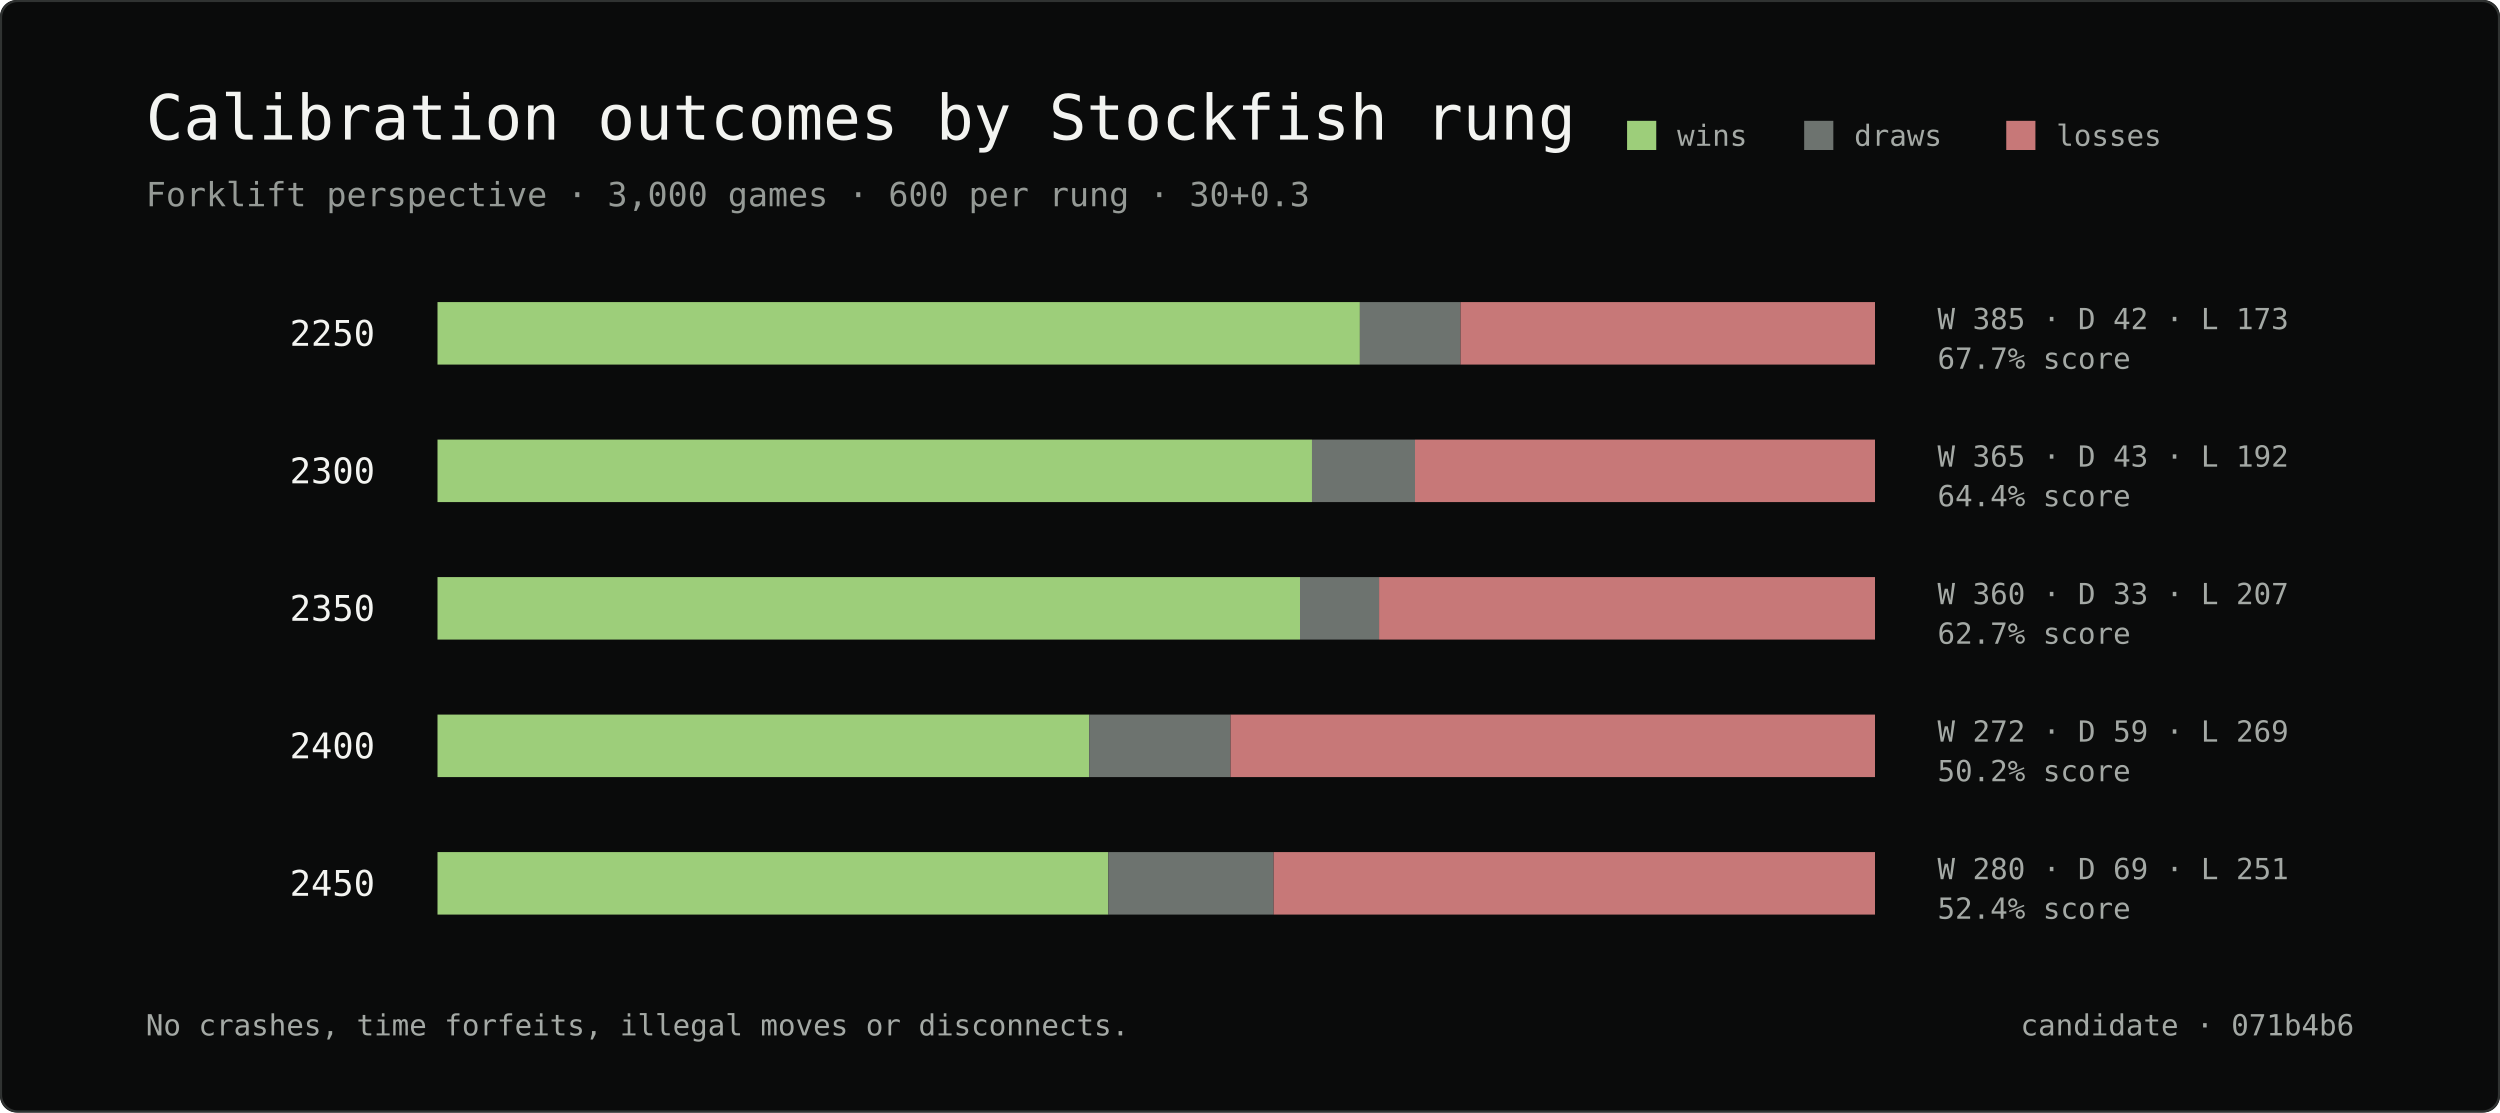
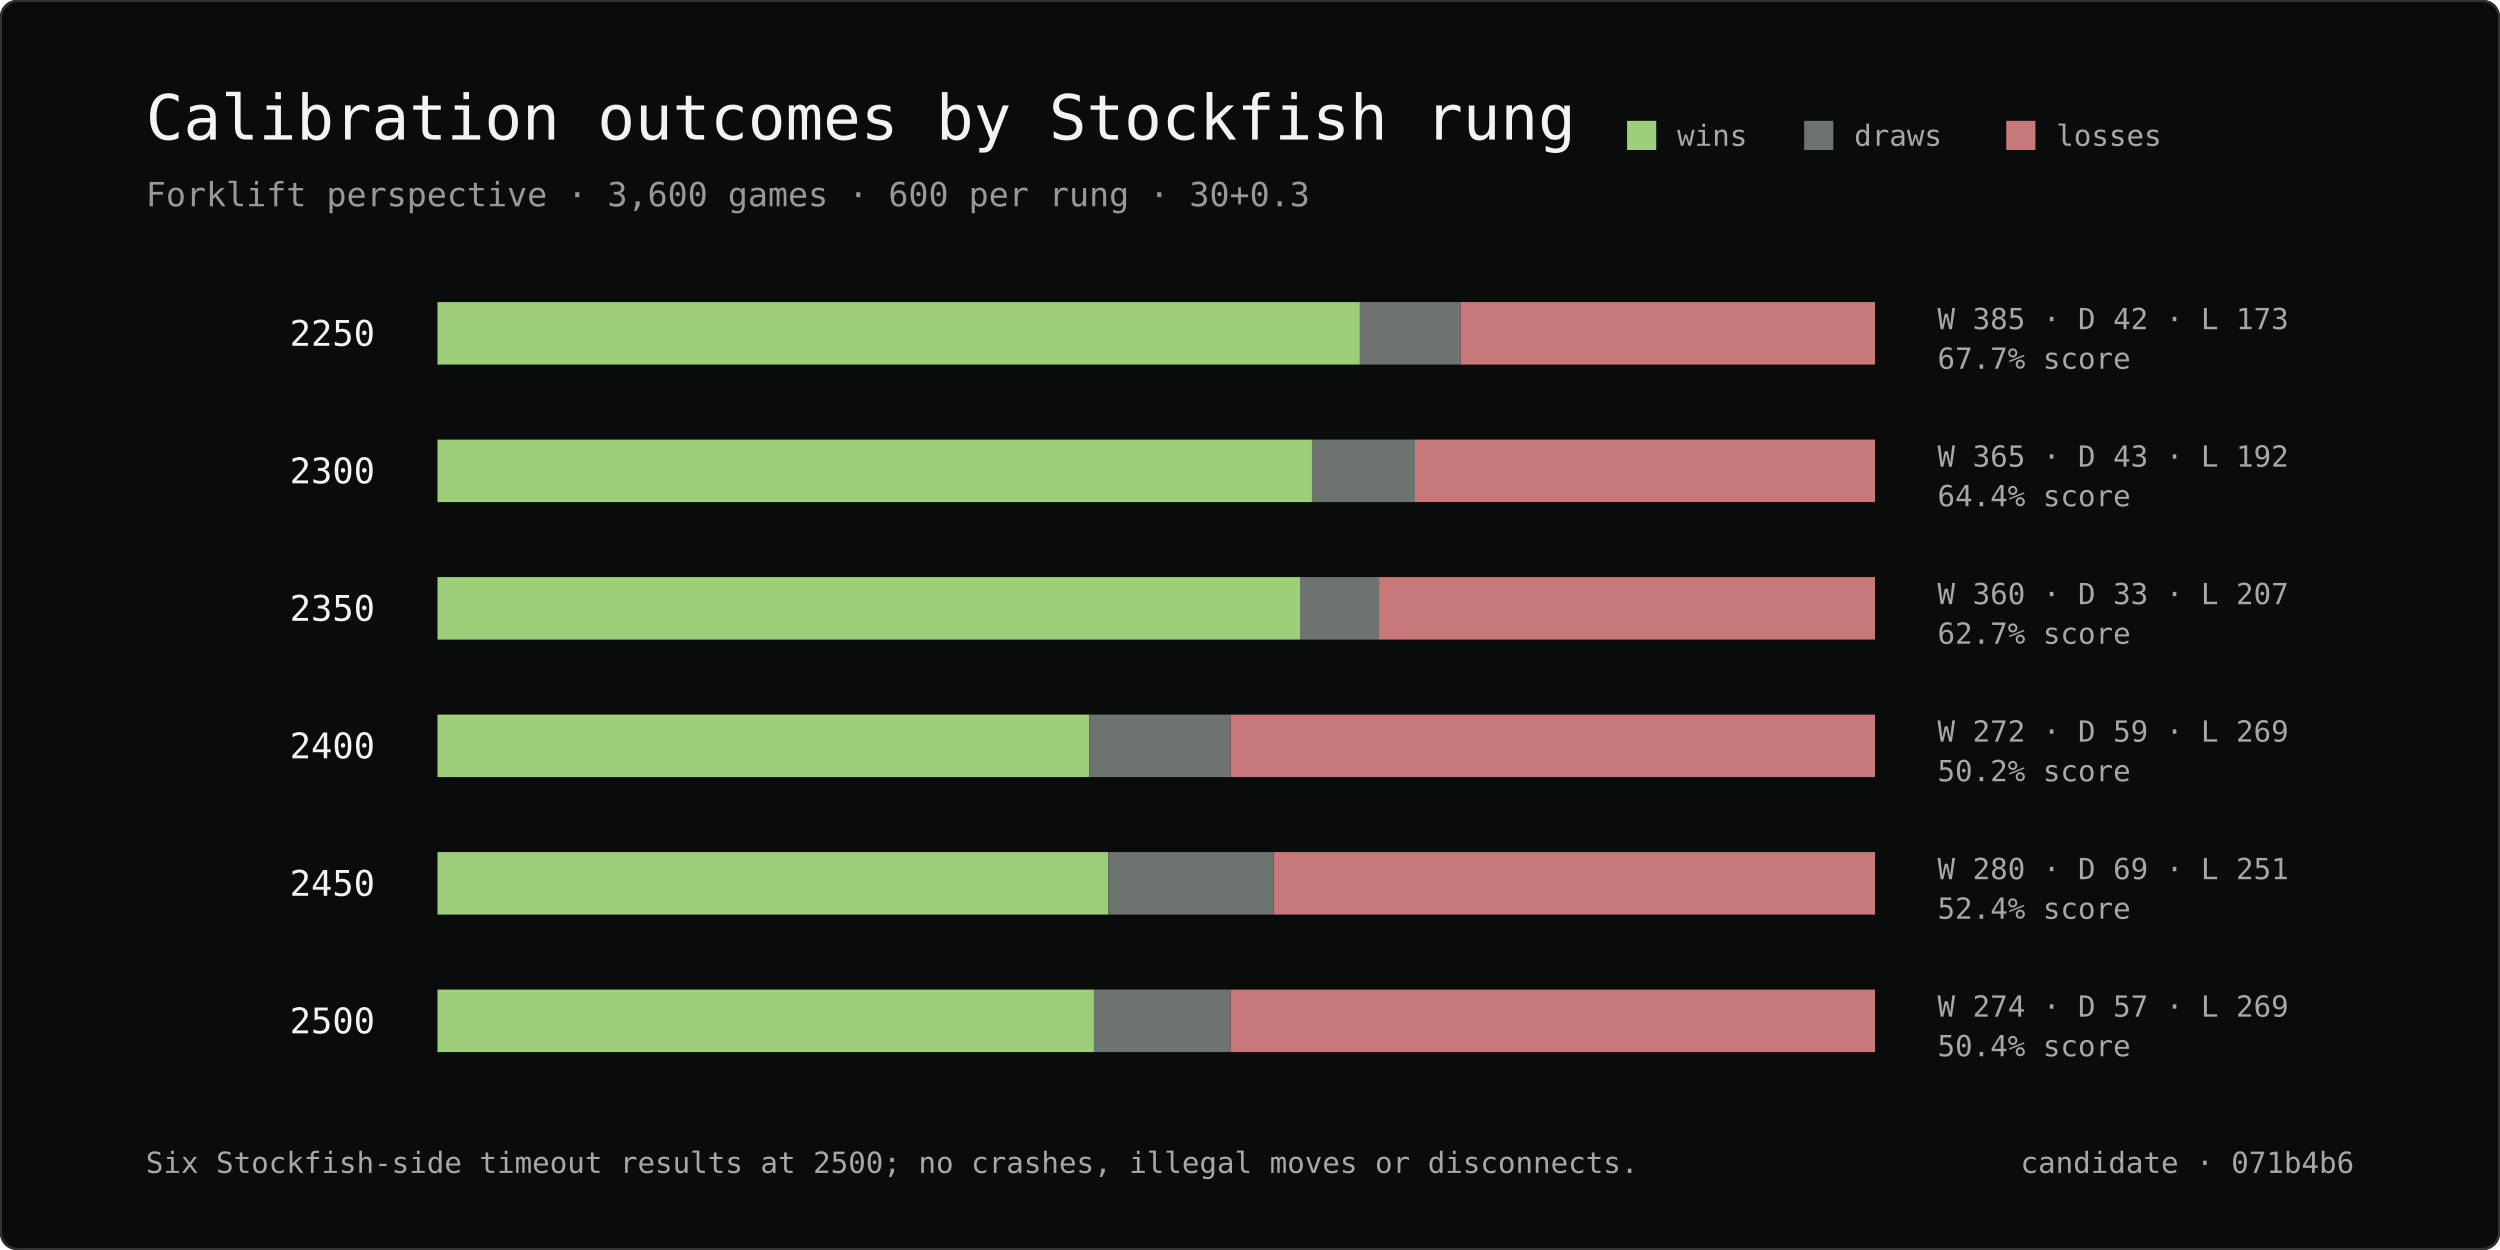
- <svg xmlns="http://www.w3.org/2000/svg" width="1200" height="534" viewBox="0 0 1200 534" role="img" aria-labelledby="title desc">
+ <svg xmlns="http://www.w3.org/2000/svg" width="1200" height="600" viewBox="0 0 1200 600" role="img" aria-labelledby="title desc">
  <style>
    .bg { fill: #0a0b0b; }
    .frame { fill: none; stroke: #303332; stroke-width: 1; }
    .title { fill: #f3f4f1; font: 500 30px ui-monospace, SFMono-Regular, Consolas, monospace; }
    .sub { fill: #959a96; font: 400 16px ui-monospace, SFMono-Regular, Consolas, monospace; }
    .label { fill: #f3f4f1; font: 500 17px ui-monospace, SFMono-Regular, Consolas, monospace; }
    .small { fill: #a4a9a5; font: 400 14px ui-monospace, SFMono-Regular, Consolas, monospace; }
    .value { fill: #f3f4f1; font: 500 25px ui-monospace, SFMono-Regular, Consolas, monospace; }
    .win { fill: #9dce7a; }
    .draw { fill: #6d736f; }
    .loss { fill: #c77878; }
    .neutral { fill: #c8ccc7; }
    .accent { fill: #9dce7a; }
    .warning { fill: #d7ae68; }
    .threshold { stroke: #d7ae68; stroke-width: 2; stroke-dasharray: 6 5; }
    .grid { stroke: #242725; stroke-width: 1; }
    .curve { fill: none; stroke: #9dce7a; stroke-width: 3; }
    .ci { stroke: #a4a9a5; stroke-width: 2; }
    .point { fill: #9dce7a; stroke: #0a0b0b; stroke-width: 3; }
  </style>
-   <rect class="bg" width="1200" height="534" rx="8" />
-   <rect class="frame" x="0.5" y="0.5" width="1199" height="533" rx="8" />
+   <rect class="bg" width="1200" height="600" rx="8" />
+   <rect class="frame" x="0.5" y="0.5" width="1199" height="599" rx="8" />
  <text class="title" x="70" y="67">Calibration outcomes by Stockfish rung</text>
-   <text class="sub" x="70" y="99">Forklift perspective · 3,000 games · 600 per rung · 30+0.3</text>
+   <text class="sub" x="70" y="99">Forklift perspective · 3,600 games · 600 per rung · 30+0.3</text>
  <rect class="win" x="781" y="58" width="14" height="14" />
  <text class="small" x="805" y="70">wins</text>
  <rect class="draw" x="866" y="58" width="14" height="14" />
  <text class="small" x="890" y="70">draws</text>
  <rect class="loss" x="963" y="58" width="14" height="14" />
  <text class="small" x="987" y="70">losses</text>
  <rect class="win" x="210.00" y="145.00" width="442.75" height="30.0" />
  <rect class="draw" x="652.75" y="145.00" width="48.30" height="30.0" />
  <rect class="loss" x="701.05" y="145.00" width="198.95" height="30.0" />
  <text class="label" x="180" y="166.00" text-anchor="end">2250</text>
  <text class="small" x="930" y="158.00">W 385 · D 42 · L 173</text>
  <text class="small" x="930" y="177.00">67.7% score</text>
  <rect class="win" x="210.00" y="211.00" width="419.75" height="30.0" />
  <rect class="draw" x="629.75" y="211.00" width="49.45" height="30.0" />
  <rect class="loss" x="679.20" y="211.00" width="220.80" height="30.0" />
  <text class="label" x="180" y="232.00" text-anchor="end">2300</text>
  <text class="small" x="930" y="224.00">W 365 · D 43 · L 192</text>
  <text class="small" x="930" y="243.00">64.4% score</text>
  <rect class="win" x="210.00" y="277.00" width="414.00" height="30.0" />
  <rect class="draw" x="624.00" y="277.00" width="37.95" height="30.0" />
  <rect class="loss" x="661.95" y="277.00" width="238.05" height="30.0" />
  <text class="label" x="180" y="298.00" text-anchor="end">2350</text>
  <text class="small" x="930" y="290.00">W 360 · D 33 · L 207</text>
  <text class="small" x="930" y="309.00">62.7% score</text>
  <rect class="win" x="210.00" y="343.00" width="312.80" height="30.0" />
  <rect class="draw" x="522.80" y="343.00" width="67.85" height="30.0" />
  <rect class="loss" x="590.65" y="343.00" width="309.35" height="30.0" />
  <text class="label" x="180" y="364.00" text-anchor="end">2400</text>
  <text class="small" x="930" y="356.00">W 272 · D 59 · L 269</text>
  <text class="small" x="930" y="375.00">50.2% score</text>
  <rect class="win" x="210.00" y="409.00" width="322.00" height="30.0" />
  <rect class="draw" x="532.00" y="409.00" width="79.35" height="30.0" />
  <rect class="loss" x="611.35" y="409.00" width="288.65" height="30.0" />
  <text class="label" x="180" y="430.00" text-anchor="end">2450</text>
  <text class="small" x="930" y="422.00">W 280 · D 69 · L 251</text>
  <text class="small" x="930" y="441.00">52.4% score</text>
-   <text class="small" x="70" y="497">No crashes, time forfeits, illegal moves or disconnects.</text>
-   <text class="small" x="1130" y="497" text-anchor="end">candidate · 071b4b6</text>
+   <rect class="win" x="210.00" y="475.00" width="315.10" height="30.0" />
+   <rect class="draw" x="525.10" y="475.00" width="65.55" height="30.0" />
+   <rect class="loss" x="590.65" y="475.00" width="309.35" height="30.0" />
+   <text class="label" x="180" y="496.00" text-anchor="end">2500</text>
+   <text class="small" x="930" y="488.00">W 274 · D 57 · L 269</text>
+   <text class="small" x="930" y="507.00">50.4% score</text>
+   <text class="small" x="70" y="563">Six Stockfish-side timeout results at 2500; no crashes, illegal moves or disconnects.</text>
+   <text class="small" x="1130" y="563" text-anchor="end">candidate · 071b4b6</text>
</svg>
